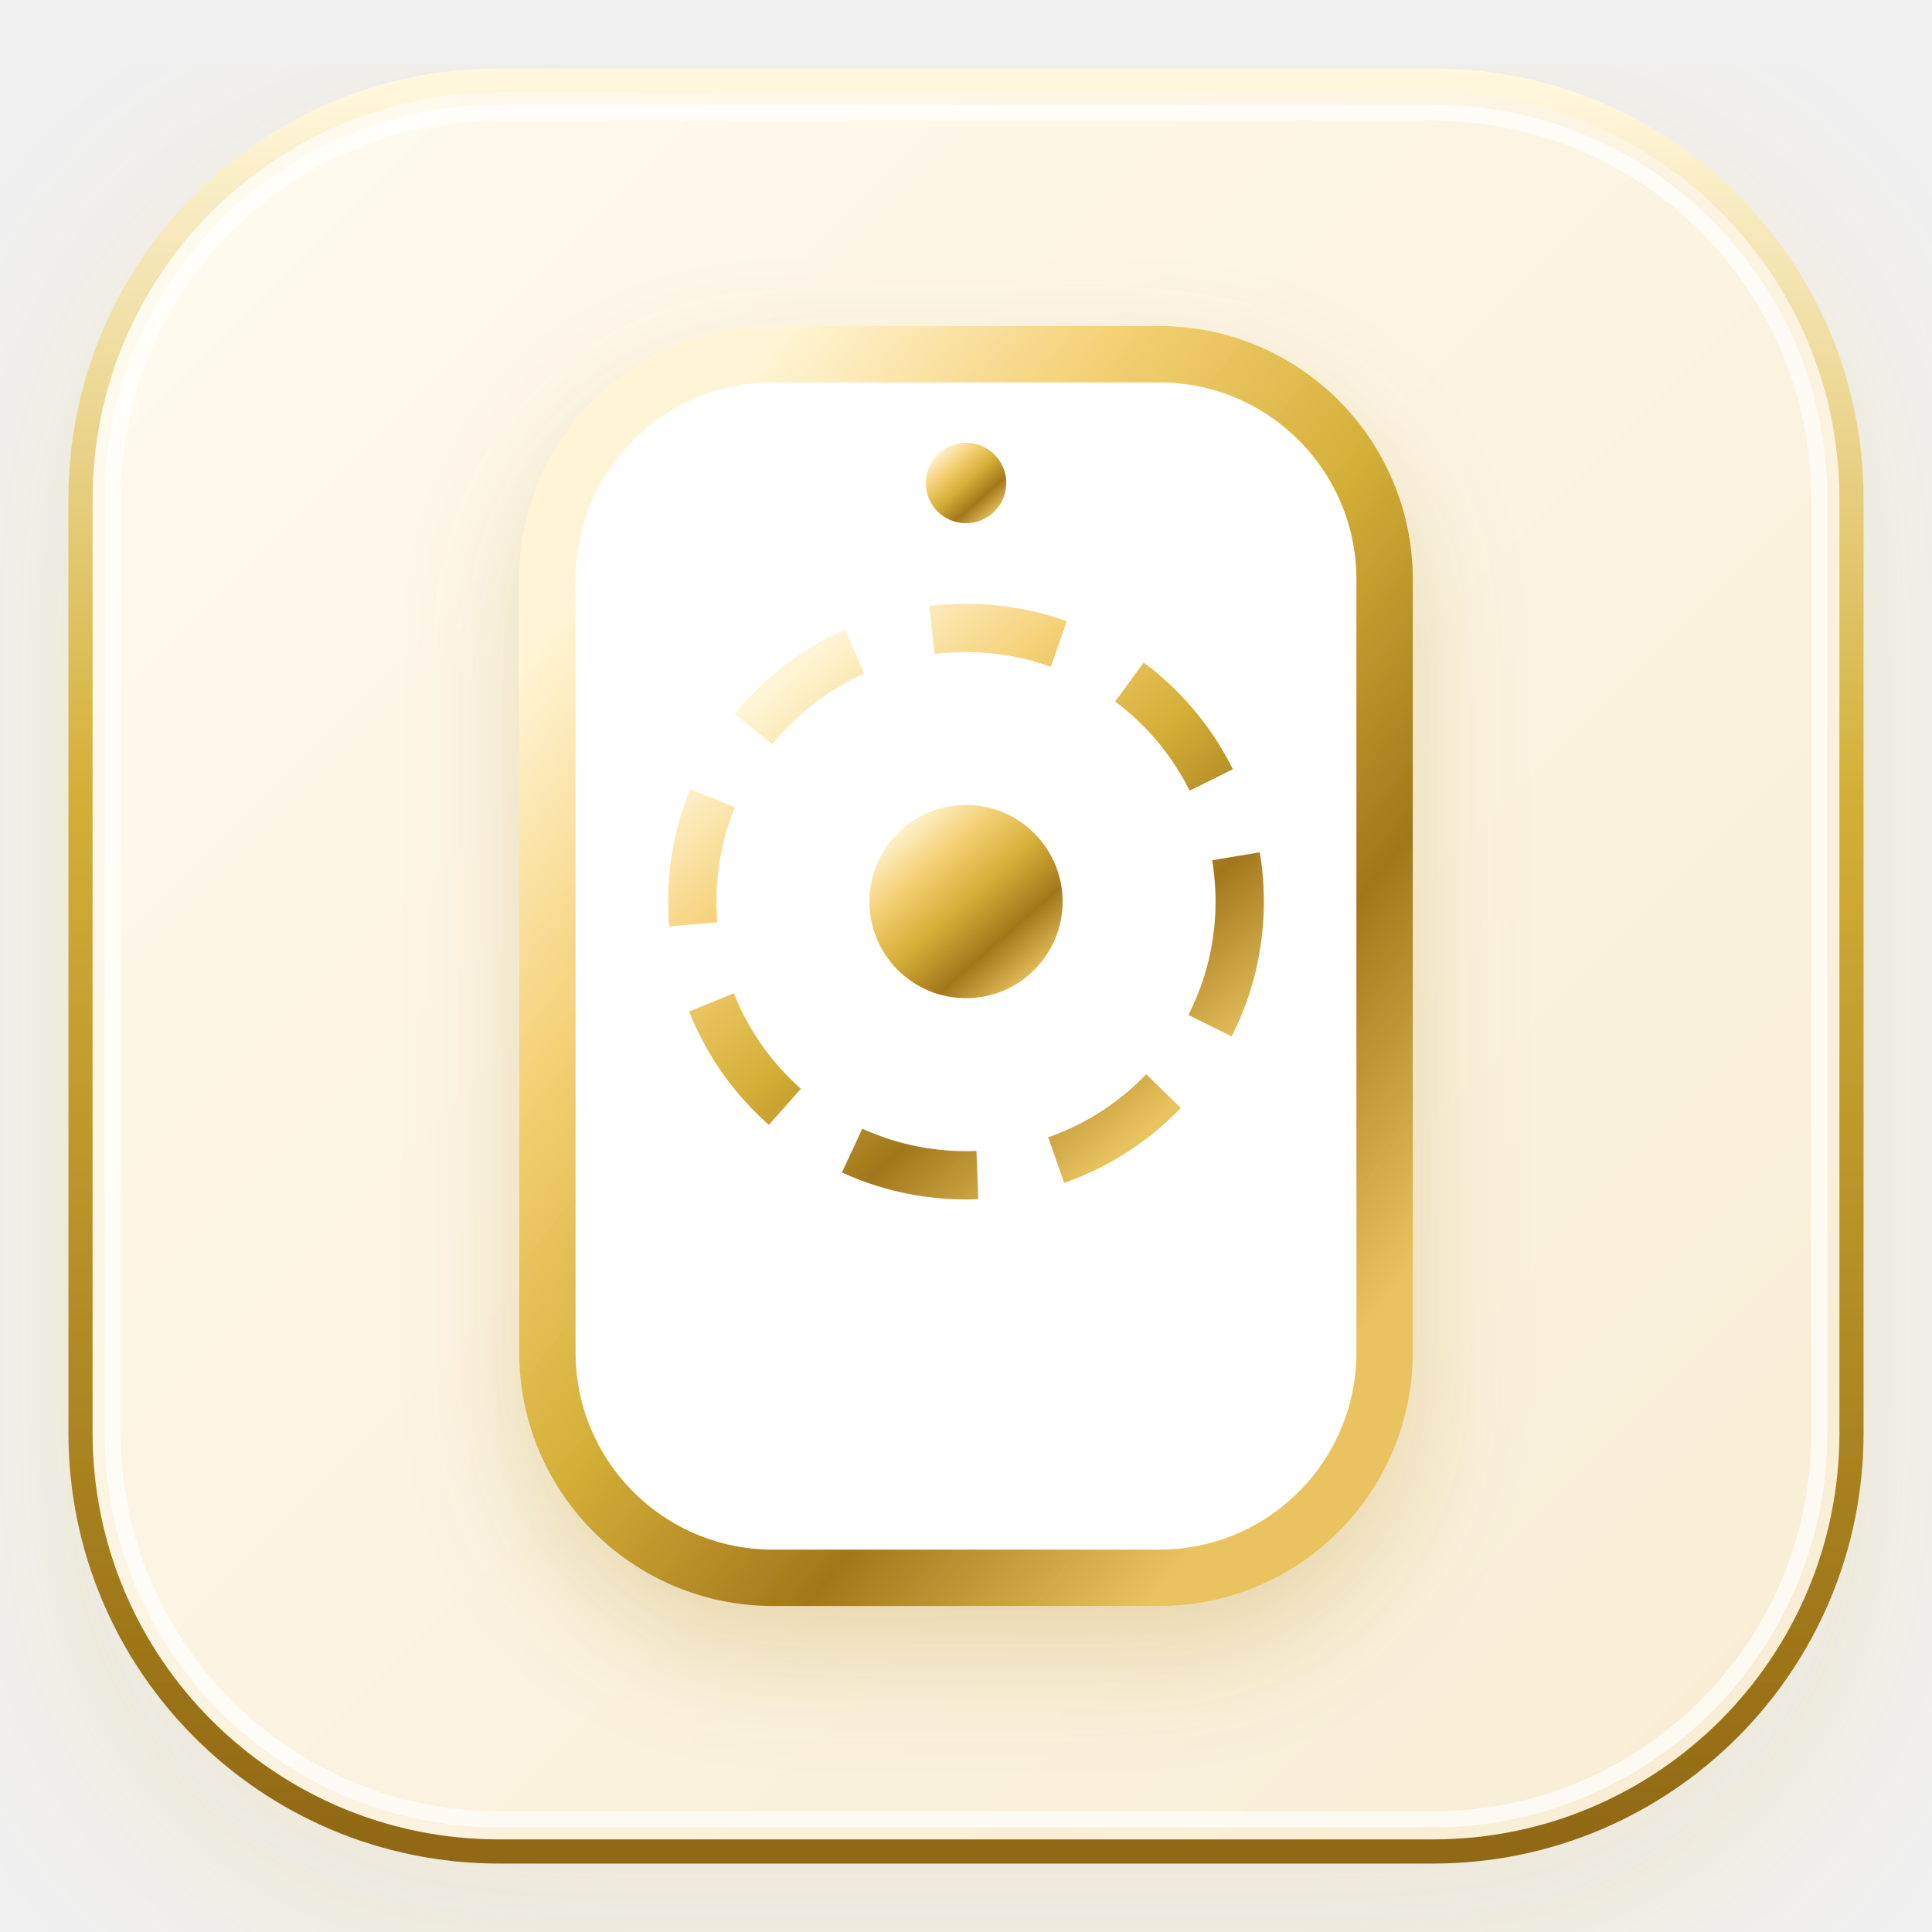
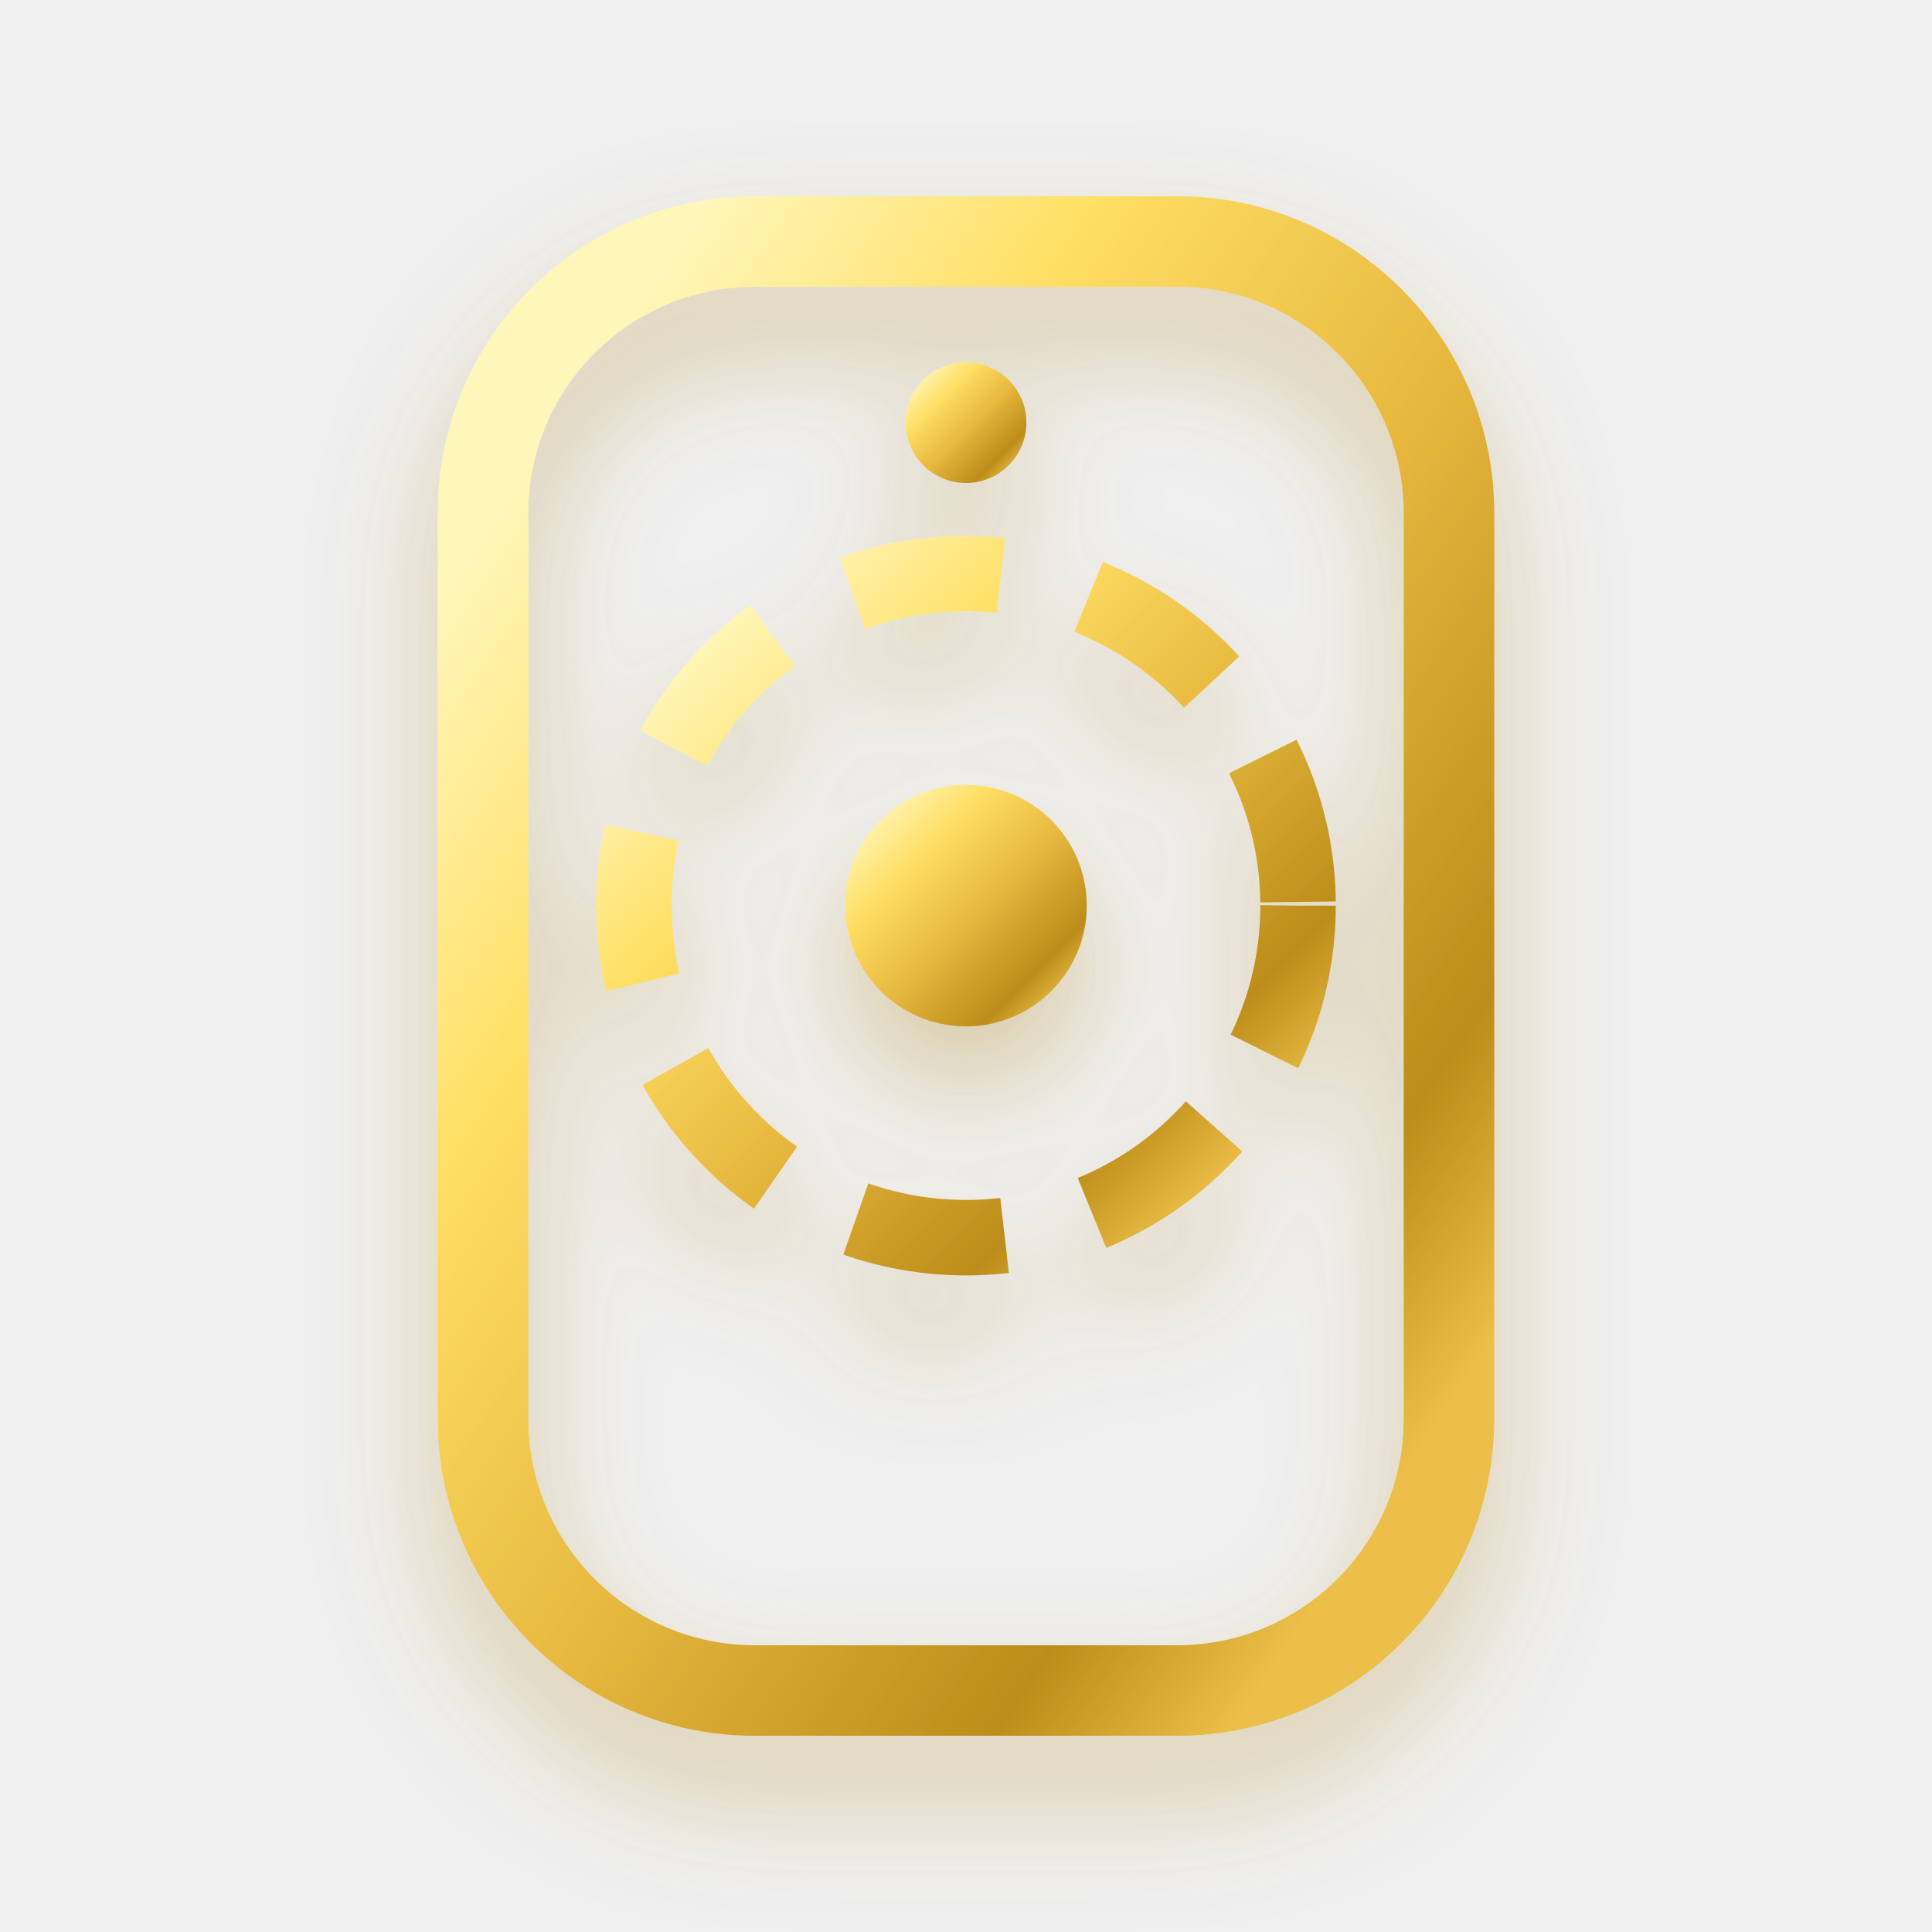
- <svg xmlns="http://www.w3.org/2000/svg" viewBox="0 0 120 120" width="120" height="120" fill="none">
+ <svg xmlns="http://www.w3.org/2000/svg" viewBox="0 0 64 64" width="64" height="64" fill="none">
  <defs>
-     <linearGradient id="appleGoldSheen" x1="15%" y1="10%" x2="85%" y2="90%">
-       <stop offset="0%" stop-color="#FFF5D6" />
-       <stop offset="25%" stop-color="#F5D075" />
-       <stop offset="50%" stop-color="#D4AF37" />
-       <stop offset="75%" stop-color="#A2771B" />
-       <stop offset="100%" stop-color="#E8C35E" />
+     <linearGradient id="eltronGold" x1="10%" y1="10%" x2="90%" y2="90%">
+       <stop offset="0%" stop-color="#FFF6BA" />
+       <stop offset="25%" stop-color="#FFDF65" />
+       <stop offset="55%" stop-color="#E6B83E" />
+       <stop offset="85%" stop-color="#BC8D1A" />
+       <stop offset="100%" stop-color="#EBBF48" />
    </linearGradient>
-     <linearGradient id="appleGoldSoft" x1="0%" y1="0%" x2="100%" y2="100%">
-       <stop offset="0%" stop-color="#FFFBF0" />
-       <stop offset="100%" stop-color="#F8EDD3" />
+     <linearGradient id="eltronGoldHighlight" x1="0%" y1="0%" x2="0%" y2="100%">
+       <stop offset="0%" stop-color="#FFFFFF" stop-opacity="0.85" />
+       <stop offset="100%" stop-color="#E6B83E" stop-opacity="0.2" />
    </linearGradient>
-     <linearGradient id="appleGoldRim" x1="0%" y1="0%" x2="0%" y2="100%">
-       <stop offset="0%" stop-color="#FFF7DC" />
-       <stop offset="40%" stop-color="#D4AF37" />
-       <stop offset="100%" stop-color="#916912" />
-     </linearGradient>
-     <filter id="appleShadow" x="-20%" y="-20%" width="140%" height="140%">
-       <feDropShadow dx="0" dy="3" stdDeviation="3.5" flood-color="#A57A18" flood-opacity="0.22" />
-     </filter>
-     <filter id="tileShadow" x="-10%" y="-10%" width="120%" height="120%">
-       <feDropShadow dx="0" dy="4" stdDeviation="6" flood-color="#D4AF37" flood-opacity="0.16" />
+     <filter id="goldGlow" x="-20%" y="-20%" width="140%" height="140%">
+       <feDropShadow dx="0" dy="2" stdDeviation="2" flood-color="#A67900" flood-opacity="0.32" />
    </filter>
  </defs>
-   <rect x="5" y="5" width="110" height="110" rx="26" fill="url(#appleGoldSoft)" stroke="url(#appleGoldRim)" stroke-width="1.5" filter="url(#tileShadow)" />
-   <rect x="7" y="7" width="106" height="106" rx="24" fill="none" stroke="#FFFFFF" stroke-width="1" stroke-opacity="0.7" />
-   <g filter="url(#appleShadow)">
-     <rect x="34" y="22" width="52" height="76" rx="14" stroke="url(#appleGoldSheen)" stroke-width="3.5" fill="#FFFFFF" />
-     <circle cx="60" cy="56" r="17" stroke="url(#appleGoldSheen)" stroke-width="3" stroke-dasharray="8 5" fill="none" />
-     <circle cx="60" cy="56" r="6" fill="url(#appleGoldSheen)" />
-     <line x1="60" y1="77" x2="60" y2="86" stroke="url(#appleGoldSheen)" stroke-width="3" stroke-linecap="round" />
-     <circle cx="60" cy="30" r="2.5" fill="url(#appleGoldSheen)" />
+   <g filter="url(#goldGlow)">
+     <rect x="16" y="8" width="32" height="48" rx="9" stroke="url(#eltronGold)" stroke-width="3" fill="none" />
+     <circle cx="32" cy="30" r="11" stroke="url(#eltronGold)" stroke-width="2.5" stroke-dasharray="5 3" fill="none" />
+     <circle cx="32" cy="30" r="4" fill="url(#eltronGold)" />
+     <line x1="32" y1="43" x2="32" y2="50" stroke="url(#eltronGold)" stroke-width="2.5" stroke-linecap="round" />
+     <circle cx="32" cy="14" r="2" fill="url(#eltronGold)" />
  </g>
</svg>
